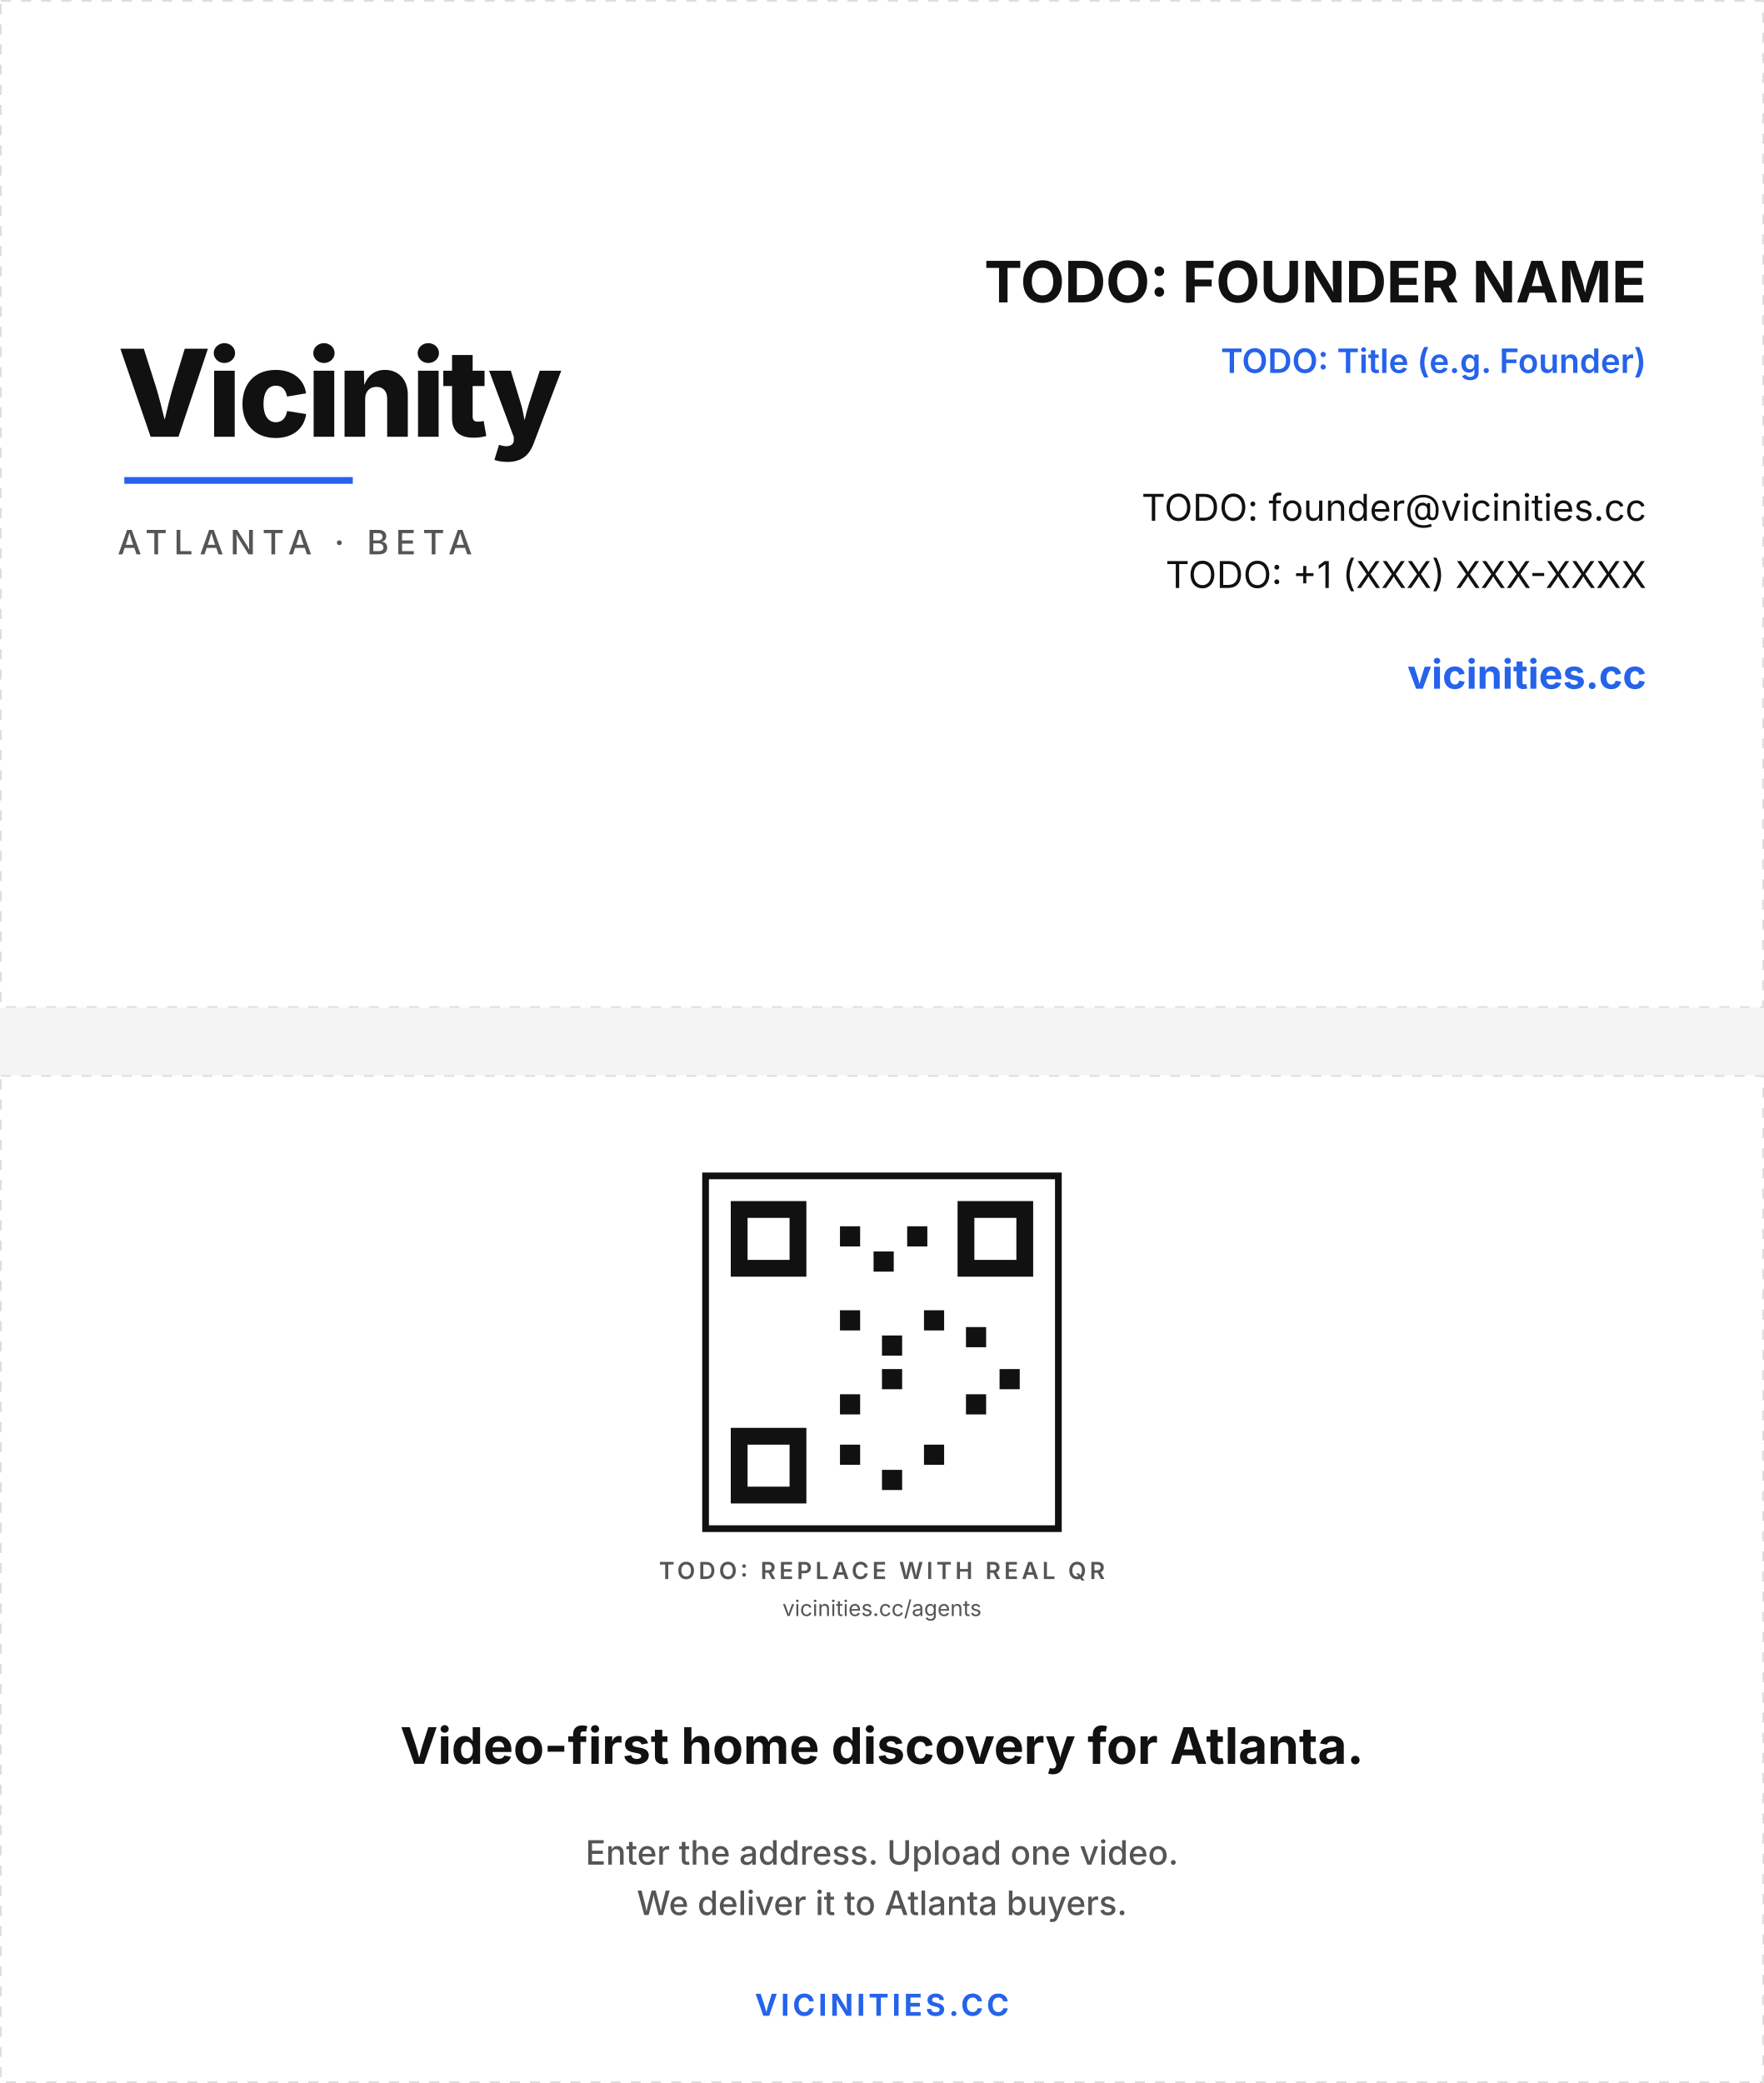
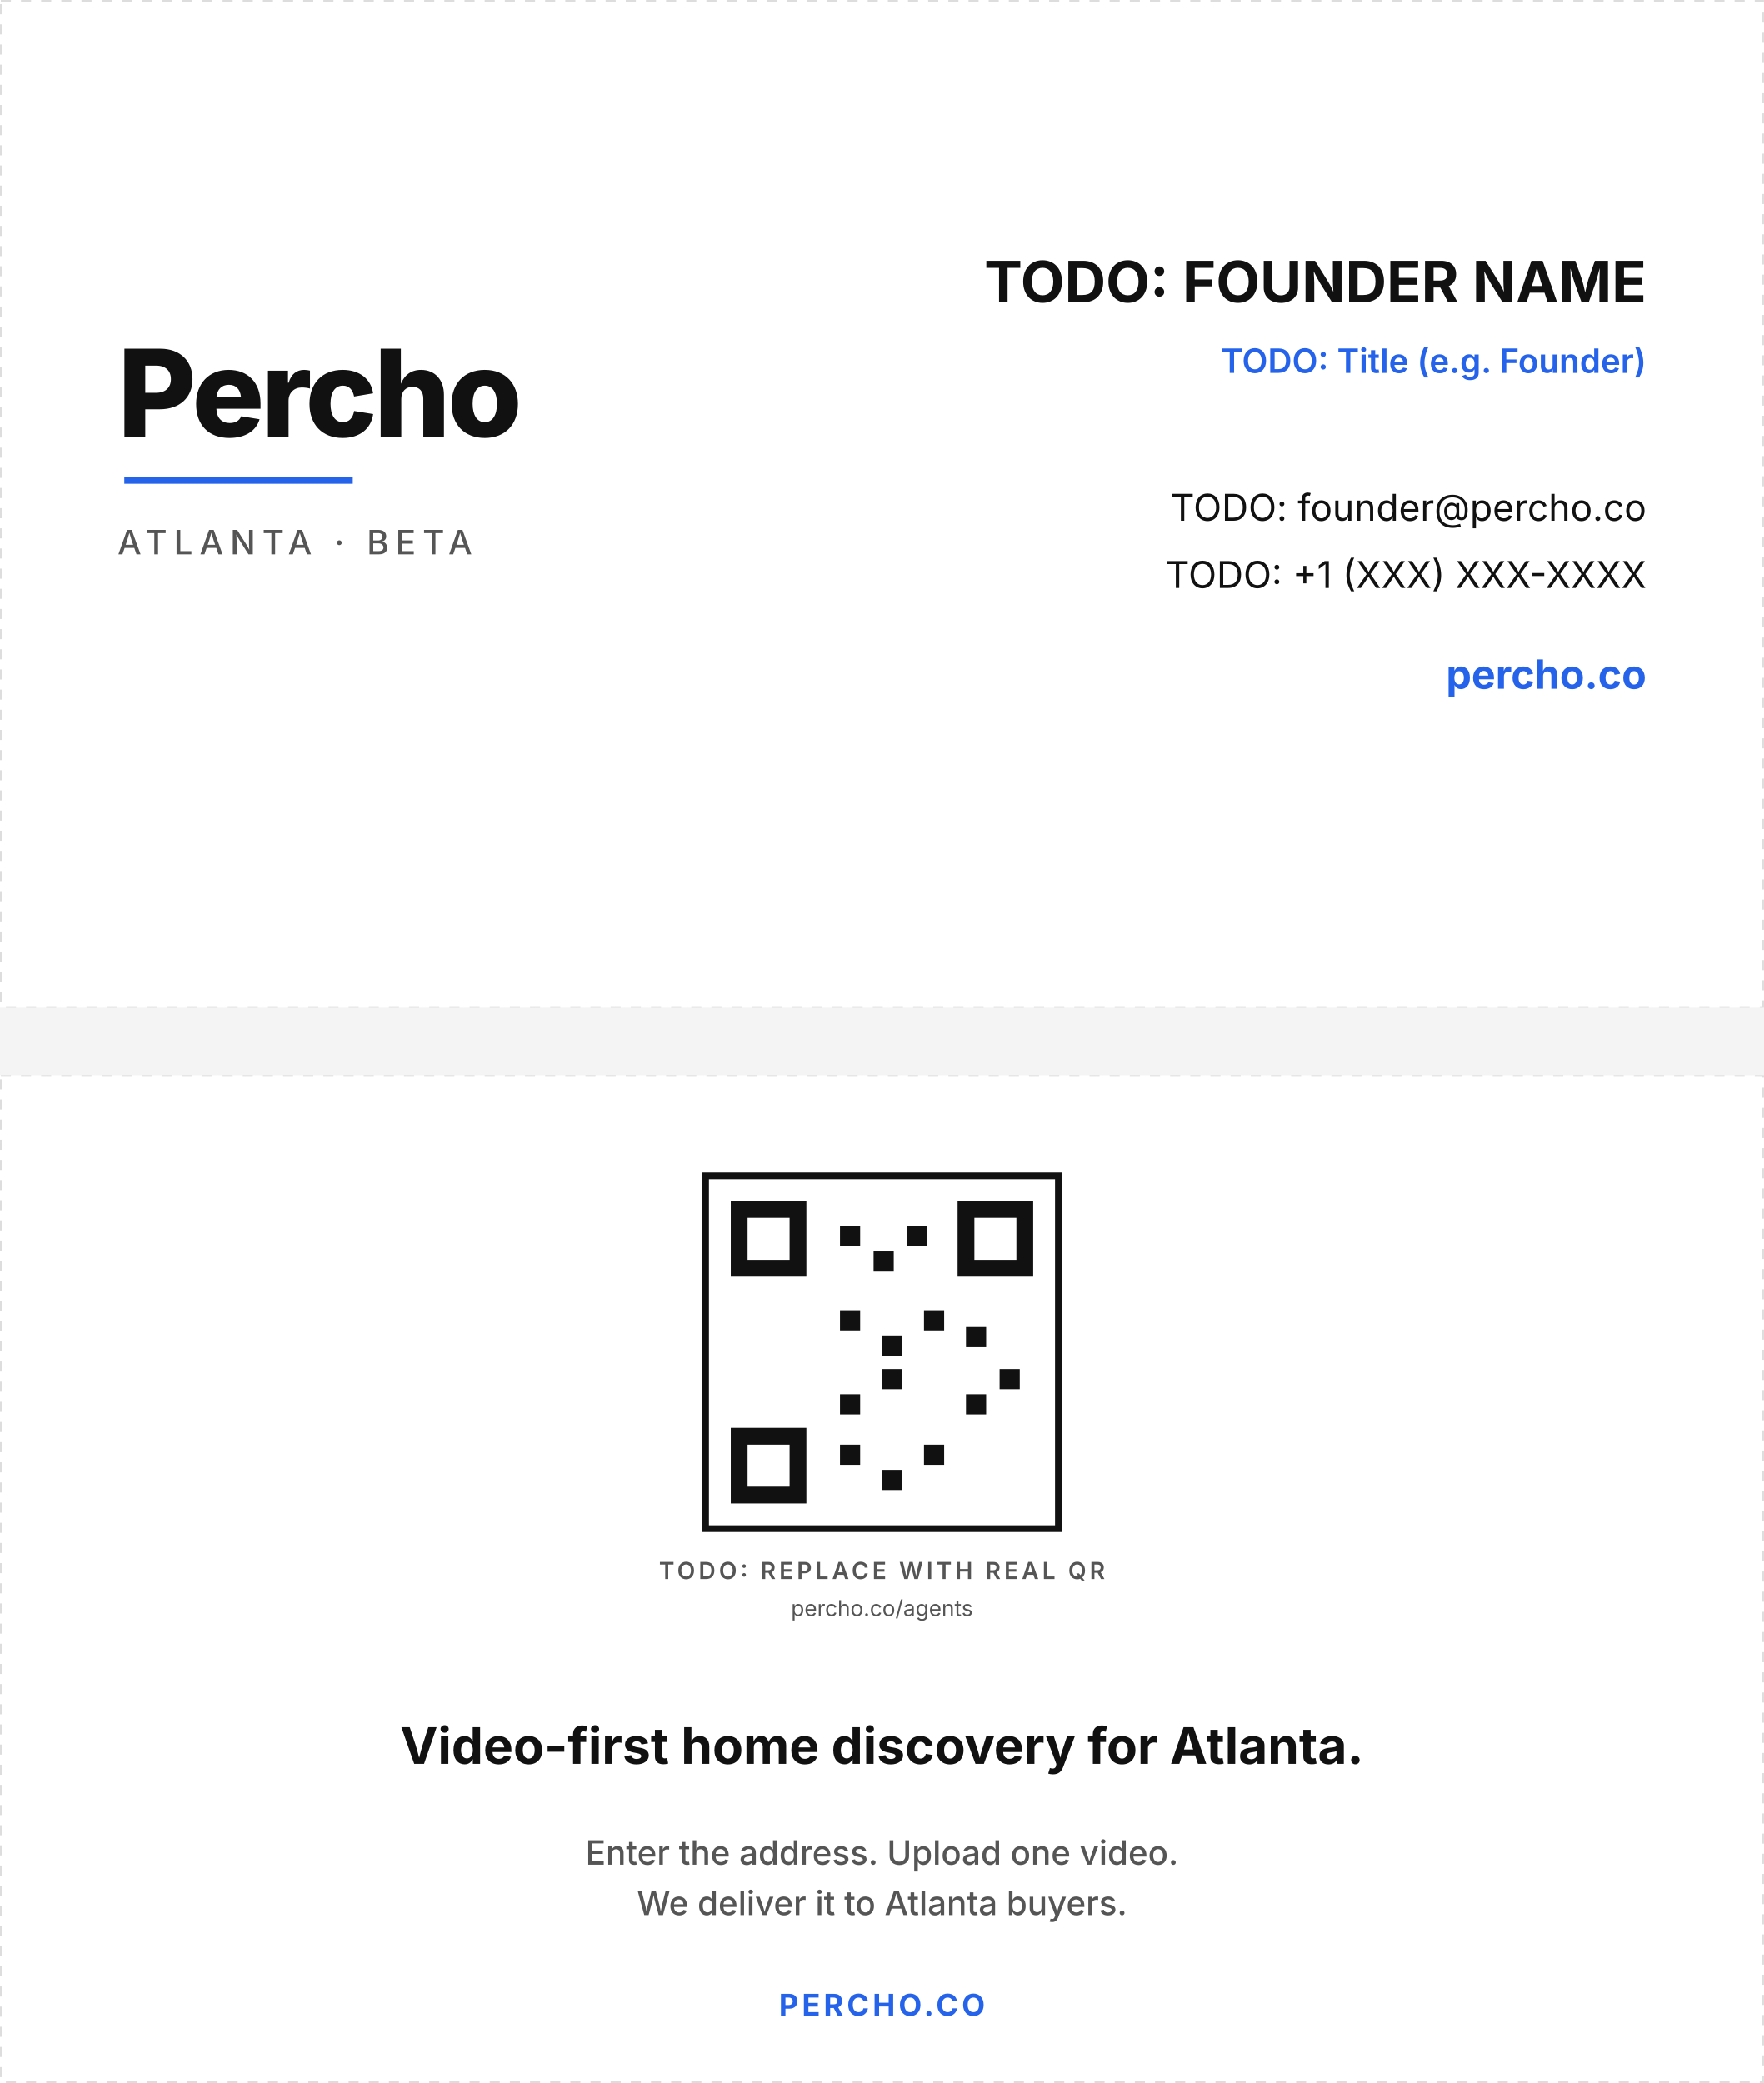
<svg xmlns="http://www.w3.org/2000/svg" viewBox="0 0 1050 1240" width="1050" height="1240" font-family="Inter, 'Helvetica Neue', Arial, sans-serif">
  <defs>
    <style>
      .bg      { fill: #FFFFFF; }
      .ink     { fill: #111111; }
      .muted   { fill: #555555; }
      .accent  { fill: #2563EB; }
      .rule    { stroke: #2563EB; stroke-width: 4; }
      .cut     { fill: none; stroke: #DDDDDD; stroke-dasharray: 6 6; stroke-width: 1; }
    </style>
  </defs>
  <g id="front">
    <rect class="bg" x="0" y="0" width="1050" height="600" />
    <rect class="cut" x="0.5" y="0.5" width="1049" height="599" />
    <g transform="translate(70, 260)">
-       <text class="ink" font-size="72" font-weight="800" letter-spacing="-2">Vicinity</text>
+       <text class="ink" font-size="72" font-weight="800" letter-spacing="-2">Percho</text>
      <line class="rule" x1="4" y1="26" x2="140" y2="26" />
      <text class="muted" font-size="20" y="70" font-weight="500" letter-spacing="4">ATLANTA · BETA</text>
    </g>
    <g transform="translate(980, 180)" text-anchor="end">
      <text class="ink" font-size="34" font-weight="700">TODO: FOUNDER NAME</text>
      <text class="accent" font-size="20" y="42" font-weight="600">TODO: Title (e.g. Founder)</text>
-       <text class="ink" font-size="22" y="130">TODO: founder@vicinities.cc</text>
+       <text class="ink" font-size="22" y="130">TODO: founder@percho.co</text>
      <text class="ink" font-size="22" y="170">TODO: +1 (XXX) XXX-XXXX</text>
-       <text class="accent" font-size="24" y="230" font-weight="700">vicinities.cc</text>
+       <text class="accent" font-size="24" y="230" font-weight="700">percho.co</text>
    </g>
  </g>
  <rect x="0" y="600" width="1050" height="40" fill="#F4F4F4" />
  <g id="back" transform="translate(0, 640)">
    <rect class="bg" x="0" y="0" width="1050" height="600" />
    <rect class="cut" x="0.5" y="0.5" width="1049" height="599" />
    <g transform="translate(420, 60)">
      <rect x="0" y="0" width="210" height="210" fill="#FFFFFF" stroke="#111111" stroke-width="4" />
      <g fill="#111111">
        <rect x="15" y="15" width="45" height="45" />
        <rect x="150" y="15" width="45" height="45" />
        <rect x="15" y="150" width="45" height="45" />
        <rect x="25" y="25" width="25" height="25" fill="#FFFFFF" />
        <rect x="160" y="25" width="25" height="25" fill="#FFFFFF" />
        <rect x="25" y="160" width="25" height="25" fill="#FFFFFF" />
        <rect x="80" y="30" width="12" height="12" />
        <rect x="100" y="45" width="12" height="12" />
        <rect x="120" y="30" width="12" height="12" />
        <rect x="80" y="80" width="12" height="12" />
        <rect x="105" y="95" width="12" height="12" />
        <rect x="130" y="80" width="12" height="12" />
        <rect x="80" y="130" width="12" height="12" />
        <rect x="105" y="115" width="12" height="12" />
        <rect x="80" y="160" width="12" height="12" />
        <rect x="105" y="175" width="12" height="12" />
        <rect x="130" y="160" width="12" height="12" />
        <rect x="155" y="130" width="12" height="12" />
        <rect x="175" y="115" width="12" height="12" />
        <rect x="155" y="90" width="12" height="12" />
      </g>
      <text class="muted" x="105" y="240" text-anchor="middle" font-size="14" font-weight="600" letter-spacing="2">TODO: REPLACE WITH REAL QR</text>
      <text class="muted" x="105" y="262" text-anchor="middle" font-size="13">
-         vicinities.cc/agents
+         percho.co/agents
      </text>
    </g>
    <text class="ink" x="525" y="410" text-anchor="middle" font-size="30" font-weight="700">
      Video-first home discovery for Atlanta.
    </text>
    <text class="muted" x="525" y="470" text-anchor="middle" font-size="20" font-weight="500">
      Enter the address. Upload one video.
    </text>
    <text class="muted" x="525" y="500" text-anchor="middle" font-size="20" font-weight="500">
      We deliver it to Atlanta buyers.
    </text>
    <text class="accent" x="525" y="560" text-anchor="middle" font-size="18" font-weight="700" letter-spacing="2">
-       VICINITIES.CC
+       PERCHO.CO
    </text>
  </g>
</svg>
